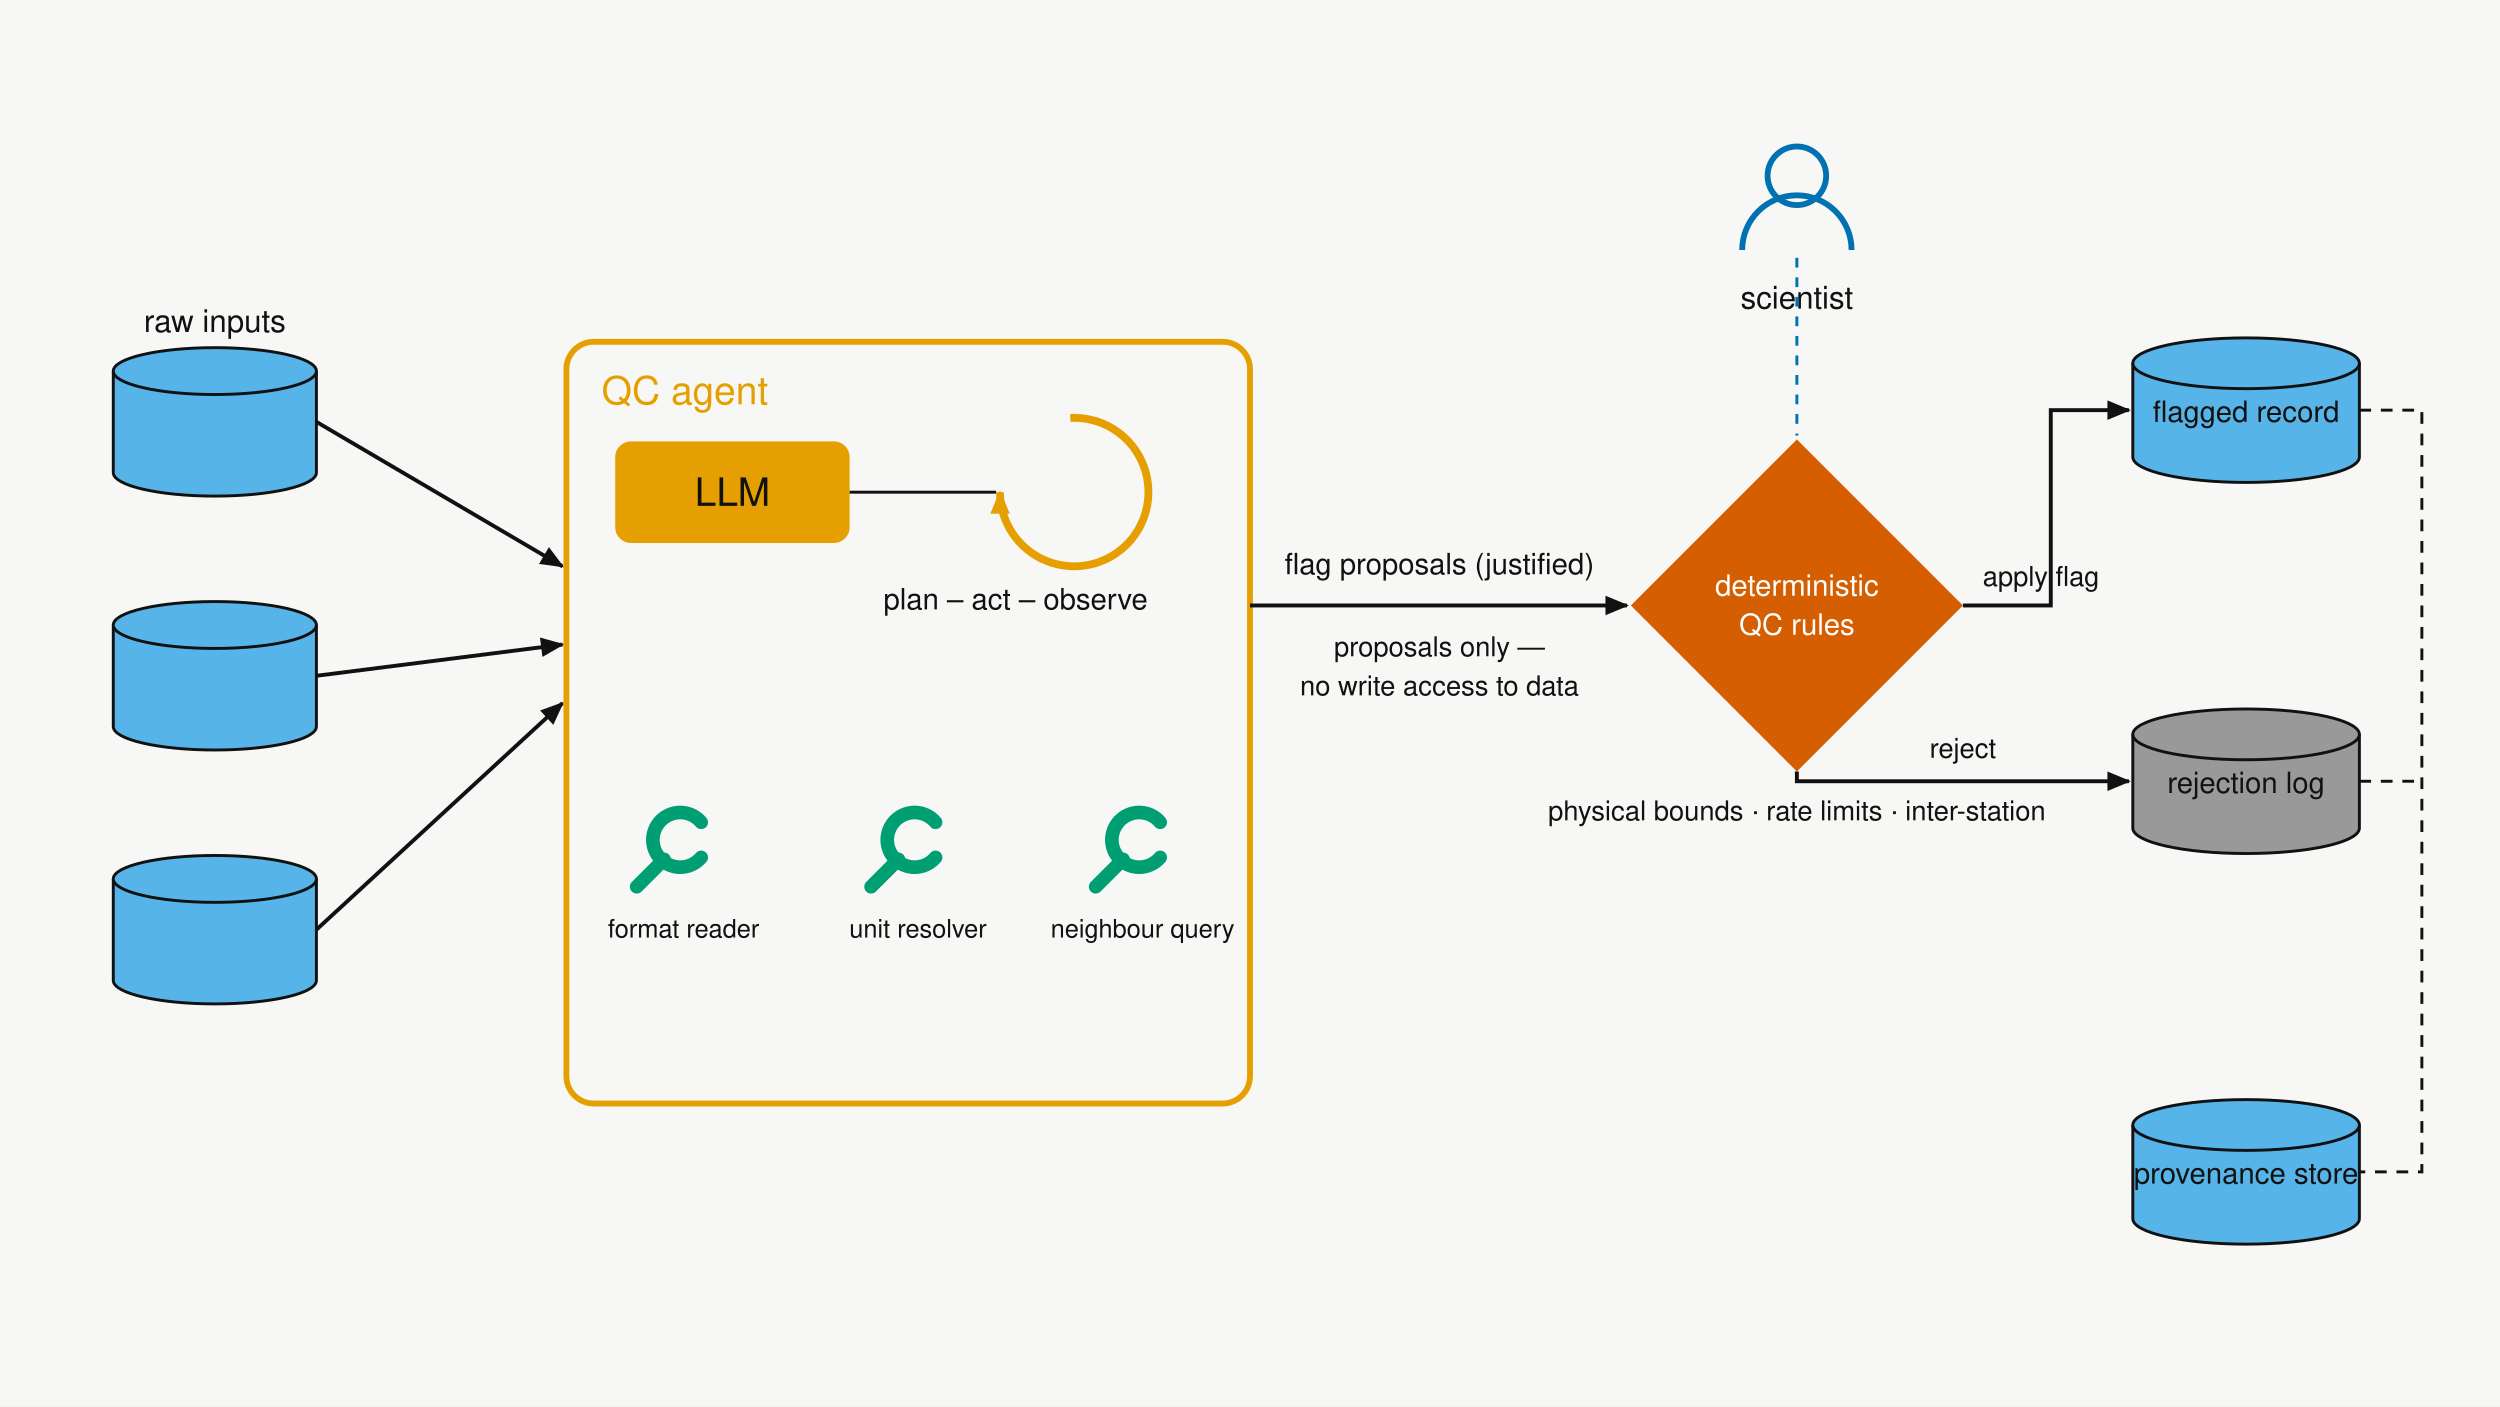
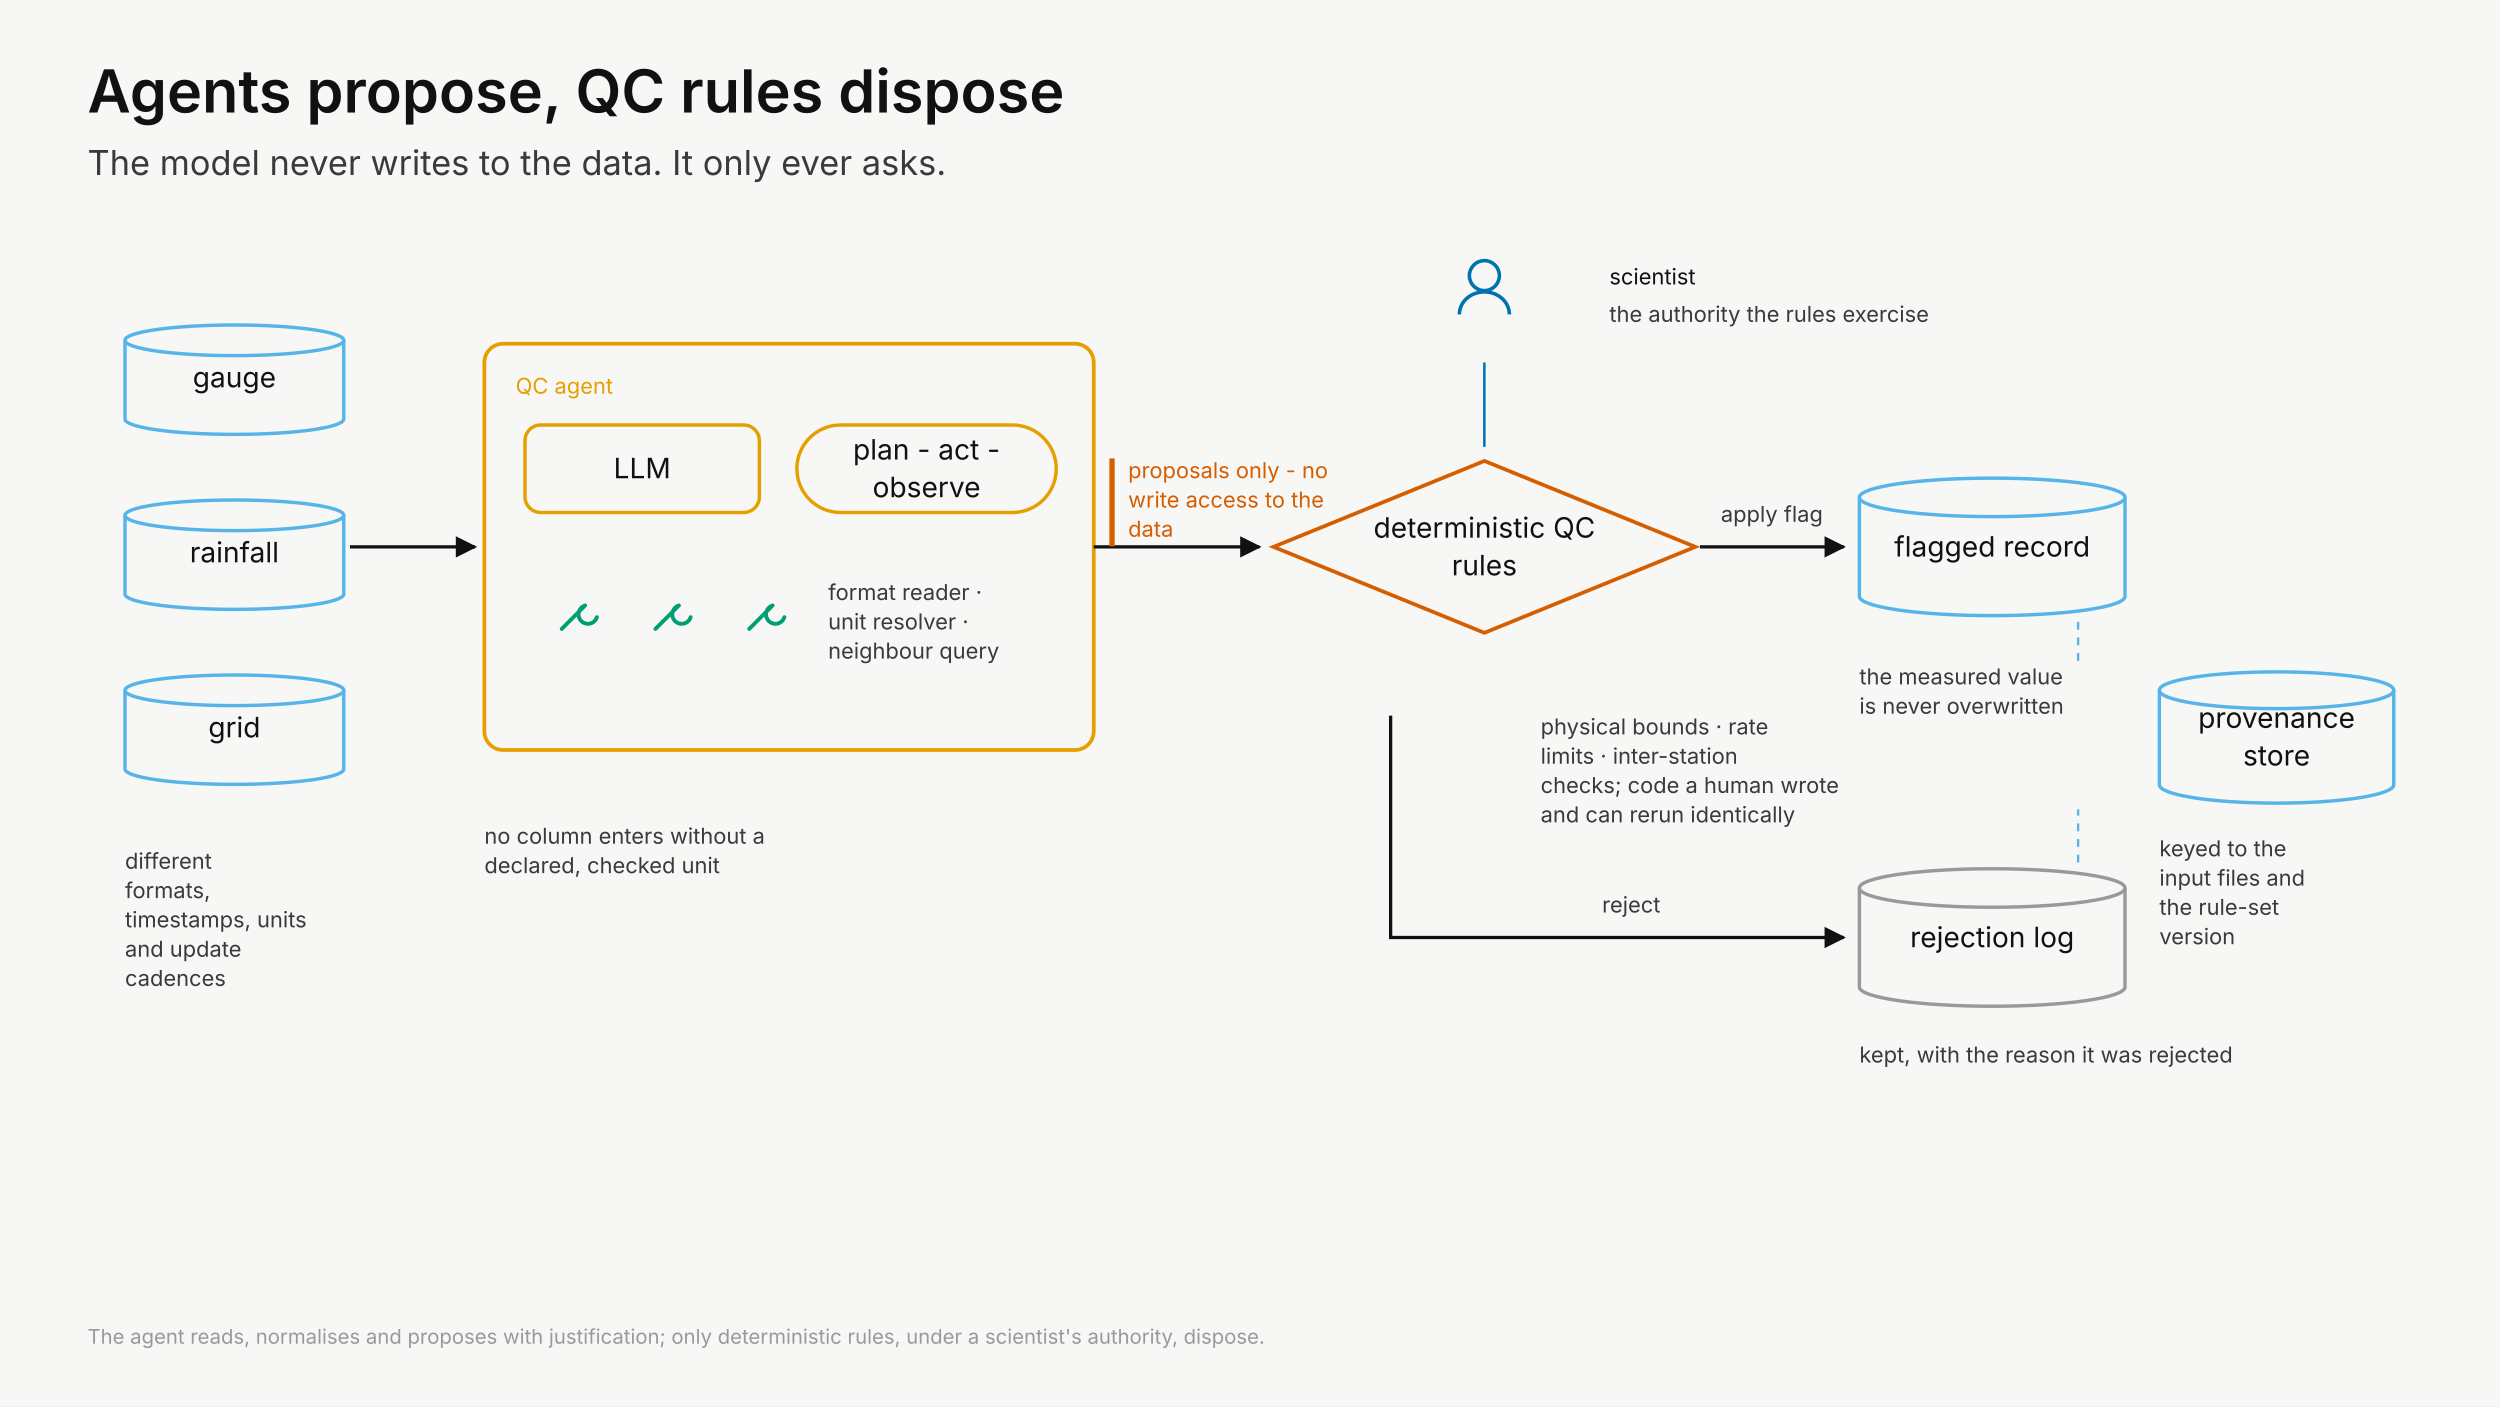
- <svg xmlns="http://www.w3.org/2000/svg" width="1280" height="720" viewBox="0 0 1280 720" font-family="Helvetica, Arial, sans-serif">
+ <svg xmlns="http://www.w3.org/2000/svg" width="1600" height="900" viewBox="0 0 1600 900" role="img">
  <defs>
-     <marker id="ah" markerWidth="12" markerHeight="10" refX="11" refY="5" orient="auto" markerUnits="userSpaceOnUse">
-       <path d="M0,0 L12,5 L0,10 Z" fill="#111111" />
-     </marker>
-     <marker id="ahO" markerWidth="12" markerHeight="10" refX="11" refY="5" orient="auto" markerUnits="userSpaceOnUse">
-       <path d="M0,0 L12,5 L0,10 Z" fill="#E69F00" />
+     <marker id="ah61" viewBox="0 0 10 10" refX="9" refY="5" markerWidth="6.5" markerHeight="6.5" orient="auto-start-reverse">
+       <path d="M0,0 L10,5 L0,10 z" fill="#111111" />
    </marker>
  </defs>
-   <rect width="1280" height="720" fill="#F7F7F5" />
-   <text x="110" y="170" font-size="16" fill="#111111" text-anchor="middle">raw inputs</text>
-   <g fill="#56B4E9" stroke="#111111" stroke-width="1.5">
-     <path d="M58,190 v52 a52,12 0 0 0 104,0 v-52" />
-     <ellipse cx="110" cy="190" rx="52" ry="12" />
-     <path d="M58,320 v52 a52,12 0 0 0 104,0 v-52" />
-     <ellipse cx="110" cy="320" rx="52" ry="12" />
-     <path d="M58,450 v52 a52,12 0 0 0 104,0 v-52" />
-     <ellipse cx="110" cy="450" rx="52" ry="12" />
-   </g>
-   <g stroke="#111111" stroke-width="2">
-     <line x1="162" y1="216" x2="288" y2="290" marker-end="url(#ah)" />
-     <line x1="162" y1="346" x2="288" y2="330" marker-end="url(#ah)" />
-     <line x1="162" y1="476" x2="288" y2="360" marker-end="url(#ah)" />
-   </g>
-   <rect x="290" y="175" width="350" height="390" rx="14" fill="none" stroke="#E69F00" stroke-width="3" />
-   <text x="308" y="207" font-size="20" fill="#E69F00">QC agent</text>
-   <rect x="315" y="226" width="120" height="52" rx="8" fill="#E69F00" />
-   <text x="375" y="259" font-size="20" fill="#111111" text-anchor="middle">LLM</text>
-   <line x1="435" y1="252" x2="510" y2="252" stroke="#111111" stroke-width="1.5" />
-   <path d="M548,214 A38,38 0 1 1 512,252" fill="none" stroke="#E69F00" stroke-width="4" marker-end="url(#ahO)" />
-   <text x="520" y="312" font-size="15" fill="#111111" text-anchor="middle">plan – act – observe</text>
-   <g stroke="#009E73" stroke-width="7" fill="none" stroke-linecap="round" transform="translate(350,430)">
-     <path d="M9,-9 A14,14 0 1 0 9,9" />
-     <path d="M-10,10 L-24,24" />
-   </g>
-   <text x="350" y="480" font-size="13" fill="#111111" text-anchor="middle">format reader</text>
-   <g stroke="#009E73" stroke-width="7" fill="none" stroke-linecap="round" transform="translate(470,430)">
-     <path d="M9,-9 A14,14 0 1 0 9,9" />
-     <path d="M-10,10 L-24,24" />
-   </g>
-   <text x="470" y="480" font-size="13" fill="#111111" text-anchor="middle">unit resolver</text>
-   <g stroke="#009E73" stroke-width="7" fill="none" stroke-linecap="round" transform="translate(585,430)">
-     <path d="M9,-9 A14,14 0 1 0 9,9" />
-     <path d="M-10,10 L-24,24" />
-   </g>
-   <text x="585" y="480" font-size="13" fill="#111111" text-anchor="middle">neighbour query</text>
-   <line x1="640" y1="310" x2="833" y2="310" stroke="#111111" stroke-width="2" marker-end="url(#ah)" />
-   <text x="737" y="294" font-size="15" fill="#111111" text-anchor="middle">flag proposals (justified)</text>
-   <text x="737" y="336" font-size="14" fill="#111111" text-anchor="middle">proposals only —</text>
-   <text x="737" y="356" font-size="14" fill="#111111" text-anchor="middle">no write access to data</text>
-   <circle cx="920" cy="90" r="15" fill="none" stroke="#0072B2" stroke-width="3" />
-   <path d="M892,128 a28,28 0 0 1 56,0" fill="none" stroke="#0072B2" stroke-width="3" />
-   <text x="920" y="158" font-size="16" fill="#111111" text-anchor="middle">scientist</text>
-   <line x1="920" y1="132" x2="920" y2="223" stroke="#0072B2" stroke-width="1.5" stroke-dasharray="5 5" />
-   <polygon points="920,225 1005,310 920,395 835,310" fill="#D55E00" />
-   <text x="920" y="305" font-size="15" fill="#FFFFFF" text-anchor="middle">deterministic</text>
-   <text x="920" y="325" font-size="15" fill="#FFFFFF" text-anchor="middle">QC rules</text>
-   <text x="920" y="420" font-size="14" fill="#111111" text-anchor="middle">physical bounds · rate limits · inter-station</text>
-   <path d="M1005,310 L1050,310 L1050,210 L1090,210" fill="none" stroke="#111111" stroke-width="2" marker-end="url(#ah)" />
-   <text x="1045" y="300" font-size="14" fill="#111111" text-anchor="middle">apply flag</text>
-   <path d="M920,395 L920,400 L1090,400" fill="none" stroke="#111111" stroke-width="2" marker-end="url(#ah)" />
-   <text x="1005" y="388" font-size="14" fill="#111111" text-anchor="middle">reject</text>
-   <path d="M1092,186 v48 a58,13 0 0 0 116,0 v-48" fill="#56B4E9" stroke="#111111" stroke-width="1.5" />
-   <ellipse cx="1150" cy="186" rx="58" ry="13" fill="#56B4E9" stroke="#111111" stroke-width="1.5" />
-   <text x="1150" y="216" font-size="15" fill="#111111" text-anchor="middle">flagged record</text>
-   <path d="M1092,376 v48 a58,13 0 0 0 116,0 v-48" fill="#999999" stroke="#111111" stroke-width="1.5" />
-   <ellipse cx="1150" cy="376" rx="58" ry="13" fill="#999999" stroke="#111111" stroke-width="1.5" />
-   <text x="1150" y="406" font-size="15" fill="#111111" text-anchor="middle">rejection log</text>
-   <path d="M1092,576 v48 a58,13 0 0 0 116,0 v-48" fill="#56B4E9" stroke="#111111" stroke-width="1.5" />
-   <ellipse cx="1150" cy="576" rx="58" ry="13" fill="#56B4E9" stroke="#111111" stroke-width="1.5" />
-   <text x="1150" y="606" font-size="15" fill="#111111" text-anchor="middle">provenance store</text>
-   <g stroke="#111111" stroke-width="1.5" stroke-dasharray="6 5" fill="none">
-     <path d="M1208,210 L1240,210 L1240,600 L1208,600" />
-     <path d="M1208,400 L1240,400" />
-   </g>
+   <rect width="1600" height="900" fill="#F7F7F5" />
+   <text x="56.0" y="72.0" font-family="Inter, 'Helvetica Neue', Helvetica, Arial, sans-serif" font-size="38" fill="#111111" font-weight="600" text-anchor="start">Agents propose, QC rules dispose</text>
+   <text x="56.0" y="112.0" font-family="Inter, 'Helvetica Neue', Helvetica, Arial, sans-serif" font-size="22" fill="#3A3A3A" font-weight="400" text-anchor="start">The model never writes to the data. It only ever asks.</text>
+   <path d="M80,217.8 a70.0,9.8 0 0 1 140,0 v50.4 a70.0,9.8 0 0 1 -140,0 z" fill="none" stroke="#56B4E9" stroke-width="2.2" />
+   <path d="M80,217.8 a70.0,9.8 0 0 0 140,0" fill="none" stroke="#56B4E9" stroke-width="2.2" />
+   <text x="150.0" y="247.9" font-family="Inter, 'Helvetica Neue', Helvetica, Arial, sans-serif" font-size="18" fill="#111111" font-weight="400" text-anchor="middle">gauge</text>
+   <path d="M80,329.8 a70.0,9.8 0 0 1 140,0 v50.4 a70.0,9.8 0 0 1 -140,0 z" fill="none" stroke="#56B4E9" stroke-width="2.2" />
+   <path d="M80,329.8 a70.0,9.8 0 0 0 140,0" fill="none" stroke="#56B4E9" stroke-width="2.2" />
+   <text x="150.0" y="359.9" font-family="Inter, 'Helvetica Neue', Helvetica, Arial, sans-serif" font-size="18" fill="#111111" font-weight="400" text-anchor="middle">rainfall</text>
+   <path d="M80,441.8 a70.0,9.8 0 0 1 140,0 v50.4 a70.0,9.8 0 0 1 -140,0 z" fill="none" stroke="#56B4E9" stroke-width="2.2" />
+   <path d="M80,441.8 a70.0,9.8 0 0 0 140,0" fill="none" stroke="#56B4E9" stroke-width="2.2" />
+   <text x="150.0" y="471.9" font-family="Inter, 'Helvetica Neue', Helvetica, Arial, sans-serif" font-size="18" fill="#111111" font-weight="400" text-anchor="middle">grid</text>
+   <text x="80.0" y="556.0" font-family="Inter, 'Helvetica Neue', Helvetica, Arial, sans-serif" font-size="14" fill="#3A3A3A" font-weight="400" text-anchor="start">different</text>
+   <text x="80.0" y="574.8" font-family="Inter, 'Helvetica Neue', Helvetica, Arial, sans-serif" font-size="14" fill="#3A3A3A" font-weight="400" text-anchor="start">formats,</text>
+   <text x="80.0" y="593.5" font-family="Inter, 'Helvetica Neue', Helvetica, Arial, sans-serif" font-size="14" fill="#3A3A3A" font-weight="400" text-anchor="start">timestamps, units</text>
+   <text x="80.0" y="612.3" font-family="Inter, 'Helvetica Neue', Helvetica, Arial, sans-serif" font-size="14" fill="#3A3A3A" font-weight="400" text-anchor="start">and update</text>
+   <text x="80.0" y="631.0" font-family="Inter, 'Helvetica Neue', Helvetica, Arial, sans-serif" font-size="14" fill="#3A3A3A" font-weight="400" text-anchor="start">cadences</text>
+   <rect x="310.0" y="220.0" width="390.0" height="260.0" rx="12" fill="none" stroke="#E69F00" stroke-width="2.4" />
+   <text x="330.0" y="252.0" font-family="Inter, 'Helvetica Neue', Helvetica, Arial, sans-serif" font-size="14" fill="#E69F00" font-weight="400" text-anchor="start">QC agent</text>
+   <rect x="336.0" y="272.0" width="150.0" height="56.0" rx="10" fill="none" stroke="#E69F00" stroke-width="2.2" />
+   <text x="411.0" y="306.1" font-family="Inter, 'Helvetica Neue', Helvetica, Arial, sans-serif" font-size="18" fill="#111111" font-weight="400" text-anchor="middle">LLM</text>
+   <rect x="510.0" y="272.0" width="166.0" height="56.0" rx="28" fill="none" stroke="#E69F00" stroke-width="2.2" />
+   <text x="593.0" y="294.1" font-family="Inter, 'Helvetica Neue', Helvetica, Arial, sans-serif" font-size="18" fill="#111111" font-weight="400" text-anchor="middle">plan - act -</text>
+   <text x="593.0" y="318.2" font-family="Inter, 'Helvetica Neue', Helvetica, Arial, sans-serif" font-size="18" fill="#111111" font-weight="400" text-anchor="middle">observe</text>
+   <path d="M359.5,402.5 l14.25,-14.25 M374.5,387.5 a6.0,6.0 0 1 0 7.5,7.5" fill="none" stroke="#009E73" stroke-width="2.5" stroke-linecap="round" />
+   <path d="M419.5,402.5 l14.25,-14.25 M434.5,387.5 a6.0,6.0 0 1 0 7.5,7.5" fill="none" stroke="#009E73" stroke-width="2.5" stroke-linecap="round" />
+   <path d="M479.5,402.5 l14.25,-14.25 M494.5,387.5 a6.0,6.0 0 1 0 7.5,7.5" fill="none" stroke="#009E73" stroke-width="2.5" stroke-linecap="round" />
+   <text x="530.0" y="384.0" font-family="Inter, 'Helvetica Neue', Helvetica, Arial, sans-serif" font-size="14" fill="#3A3A3A" font-weight="400" text-anchor="start">format reader ·</text>
+   <text x="530.0" y="402.8" font-family="Inter, 'Helvetica Neue', Helvetica, Arial, sans-serif" font-size="14" fill="#3A3A3A" font-weight="400" text-anchor="start">unit resolver ·</text>
+   <text x="530.0" y="421.5" font-family="Inter, 'Helvetica Neue', Helvetica, Arial, sans-serif" font-size="14" fill="#3A3A3A" font-weight="400" text-anchor="start">neighbour query</text>
+   <text x="310.0" y="540.0" font-family="Inter, 'Helvetica Neue', Helvetica, Arial, sans-serif" font-size="14" fill="#3A3A3A" font-weight="400" text-anchor="start">no column enters without a</text>
+   <text x="310.0" y="558.8" font-family="Inter, 'Helvetica Neue', Helvetica, Arial, sans-serif" font-size="14" fill="#3A3A3A" font-weight="400" text-anchor="start">declared, checked unit</text>
+   <line x1="224.0" y1="350.0" x2="304.0" y2="350.0" stroke="#111111" stroke-width="2.1" marker-end="url(#ah61)" />
+   <line x1="700.0" y1="350.0" x2="806.0" y2="350.0" stroke="#111111" stroke-width="2.1" marker-end="url(#ah61)" />
+   <rect x="710.0" y="293.4" width="3.4" height="56.3" fill="#D55E00" />
+   <text x="722.0" y="306.0" font-family="Inter, 'Helvetica Neue', Helvetica, Arial, sans-serif" font-size="14" fill="#D55E00" font-weight="400" text-anchor="start">proposals only - no</text>
+   <text x="722.0" y="324.8" font-family="Inter, 'Helvetica Neue', Helvetica, Arial, sans-serif" font-size="14" fill="#D55E00" font-weight="400" text-anchor="start">write access to the</text>
+   <text x="722.0" y="343.5" font-family="Inter, 'Helvetica Neue', Helvetica, Arial, sans-serif" font-size="14" fill="#D55E00" font-weight="400" text-anchor="start">data</text>
+   <polygon points="950,295.0 1085.0,350 950,405.0 815.0,350" fill="none" stroke="#D55E00" stroke-width="2.4" />
+   <text x="950.0" y="344.1" font-family="Inter, 'Helvetica Neue', Helvetica, Arial, sans-serif" font-size="18" fill="#111111" font-weight="400" text-anchor="middle">deterministic QC</text>
+   <text x="950.0" y="368.2" font-family="Inter, 'Helvetica Neue', Helvetica, Arial, sans-serif" font-size="18" fill="#111111" font-weight="400" text-anchor="middle">rules</text>
+   <text x="986.0" y="470.0" font-family="Inter, 'Helvetica Neue', Helvetica, Arial, sans-serif" font-size="14" fill="#3A3A3A" font-weight="400" text-anchor="start">physical bounds · rate</text>
+   <text x="986.0" y="488.8" font-family="Inter, 'Helvetica Neue', Helvetica, Arial, sans-serif" font-size="14" fill="#3A3A3A" font-weight="400" text-anchor="start">limits · inter-station</text>
+   <text x="986.0" y="507.5" font-family="Inter, 'Helvetica Neue', Helvetica, Arial, sans-serif" font-size="14" fill="#3A3A3A" font-weight="400" text-anchor="start">checks; code a human wrote</text>
+   <text x="986.0" y="526.3" font-family="Inter, 'Helvetica Neue', Helvetica, Arial, sans-serif" font-size="14" fill="#3A3A3A" font-weight="400" text-anchor="start">and can rerun identically</text>
+   <circle cx="950" cy="176.4" r="9.6" fill="none" stroke="#0072B2" stroke-width="2.3" />
+   <path d="M934,201.2 a16,14.4 0 0 1 32,0" fill="none" stroke="#0072B2" stroke-width="2.3" />
+   <text x="1030.0" y="182.0" font-family="Inter, 'Helvetica Neue', Helvetica, Arial, sans-serif" font-size="14" fill="#111111" font-weight="400" text-anchor="start">scientist</text>
+   <text x="1030.0" y="206.0" font-family="Inter, 'Helvetica Neue', Helvetica, Arial, sans-serif" font-size="14" fill="#3A3A3A" font-weight="400" text-anchor="start">the authority the rules exercise</text>
+   <line x1="950.0" y1="232.0" x2="950.0" y2="286.0" stroke="#0072B2" stroke-width="1.6" />
+   <line x1="1088.0" y1="350.0" x2="1180.0" y2="350.0" stroke="#111111" stroke-width="2.1" marker-end="url(#ah61)" />
+   <text x="1134.0" y="334.0" font-family="Inter, 'Helvetica Neue', Helvetica, Arial, sans-serif" font-size="14" fill="#3A3A3A" font-weight="400" text-anchor="middle">apply flag</text>
+   <path d="M1190,318.32 a85.0,12.32 0 0 1 170,0 v63.36 a85.0,12.32 0 0 1 -170,0 z" fill="none" stroke="#56B4E9" stroke-width="2.2" />
+   <path d="M1190,318.32 a85.0,12.32 0 0 0 170,0" fill="none" stroke="#56B4E9" stroke-width="2.2" />
+   <text x="1275.0" y="356.2" font-family="Inter, 'Helvetica Neue', Helvetica, Arial, sans-serif" font-size="18" fill="#111111" font-weight="400" text-anchor="middle">flagged record</text>
+   <text x="1190.0" y="438.0" font-family="Inter, 'Helvetica Neue', Helvetica, Arial, sans-serif" font-size="14" fill="#3A3A3A" font-weight="400" text-anchor="start">the measured value</text>
+   <text x="1190.0" y="456.8" font-family="Inter, 'Helvetica Neue', Helvetica, Arial, sans-serif" font-size="14" fill="#3A3A3A" font-weight="400" text-anchor="start">is never overwritten</text>
+   <path d="M890.0,458.0 L890.0,600.0 L1180.0,600.0" fill="none" stroke="#111111" stroke-width="2.1" marker-end="url(#ah61)" />
+   <text x="1044.0" y="584.0" font-family="Inter, 'Helvetica Neue', Helvetica, Arial, sans-serif" font-size="14" fill="#3A3A3A" font-weight="400" text-anchor="middle">reject</text>
+   <path d="M1190,568.32 a85.0,12.32 0 0 1 170,0 v63.36 a85.0,12.32 0 0 1 -170,0 z" fill="none" stroke="#999999" stroke-width="2.2" />
+   <path d="M1190,568.32 a85.0,12.32 0 0 0 170,0" fill="none" stroke="#999999" stroke-width="2.2" />
+   <text x="1275.0" y="606.2" font-family="Inter, 'Helvetica Neue', Helvetica, Arial, sans-serif" font-size="18" fill="#111111" font-weight="400" text-anchor="middle">rejection log</text>
+   <text x="1190.0" y="680.0" font-family="Inter, 'Helvetica Neue', Helvetica, Arial, sans-serif" font-size="14" fill="#3A3A3A" font-weight="400" text-anchor="start">kept, with the reason it was rejected</text>
+   <path d="M1382,441.76 a75.0,11.76 0 0 1 150,0 v60.48 a75.0,11.76 0 0 1 -150,0 z" fill="none" stroke="#56B4E9" stroke-width="2.2" />
+   <path d="M1382,441.76 a75.0,11.76 0 0 0 150,0" fill="none" stroke="#56B4E9" stroke-width="2.2" />
+   <text x="1457.0" y="465.8" font-family="Inter, 'Helvetica Neue', Helvetica, Arial, sans-serif" font-size="18" fill="#111111" font-weight="400" text-anchor="middle">provenance</text>
+   <text x="1457.0" y="489.9" font-family="Inter, 'Helvetica Neue', Helvetica, Arial, sans-serif" font-size="18" fill="#111111" font-weight="400" text-anchor="middle">store</text>
+   <line x1="1330.0" y1="398.0" x2="1330.0" y2="424.0" stroke="#56B4E9" stroke-width="1.5" stroke-dasharray="5 5" />
+   <line x1="1330.0" y1="552.0" x2="1330.0" y2="518.0" stroke="#56B4E9" stroke-width="1.5" stroke-dasharray="5 5" />
+   <text x="1382.0" y="548.0" font-family="Inter, 'Helvetica Neue', Helvetica, Arial, sans-serif" font-size="14" fill="#3A3A3A" font-weight="400" text-anchor="start">keyed to the</text>
+   <text x="1382.0" y="566.8" font-family="Inter, 'Helvetica Neue', Helvetica, Arial, sans-serif" font-size="14" fill="#3A3A3A" font-weight="400" text-anchor="start">input files and</text>
+   <text x="1382.0" y="585.5" font-family="Inter, 'Helvetica Neue', Helvetica, Arial, sans-serif" font-size="14" fill="#3A3A3A" font-weight="400" text-anchor="start">the rule-set</text>
+   <text x="1382.0" y="604.3" font-family="Inter, 'Helvetica Neue', Helvetica, Arial, sans-serif" font-size="14" fill="#3A3A3A" font-weight="400" text-anchor="start">version</text>
+   <text x="56.0" y="860.0" font-family="Inter, 'Helvetica Neue', Helvetica, Arial, sans-serif" font-size="13" fill="#999999" font-weight="400" text-anchor="start">The agent reads, normalises and proposes with justification; only deterministic rules, under a scientist's authority, dispose.</text>
</svg>
